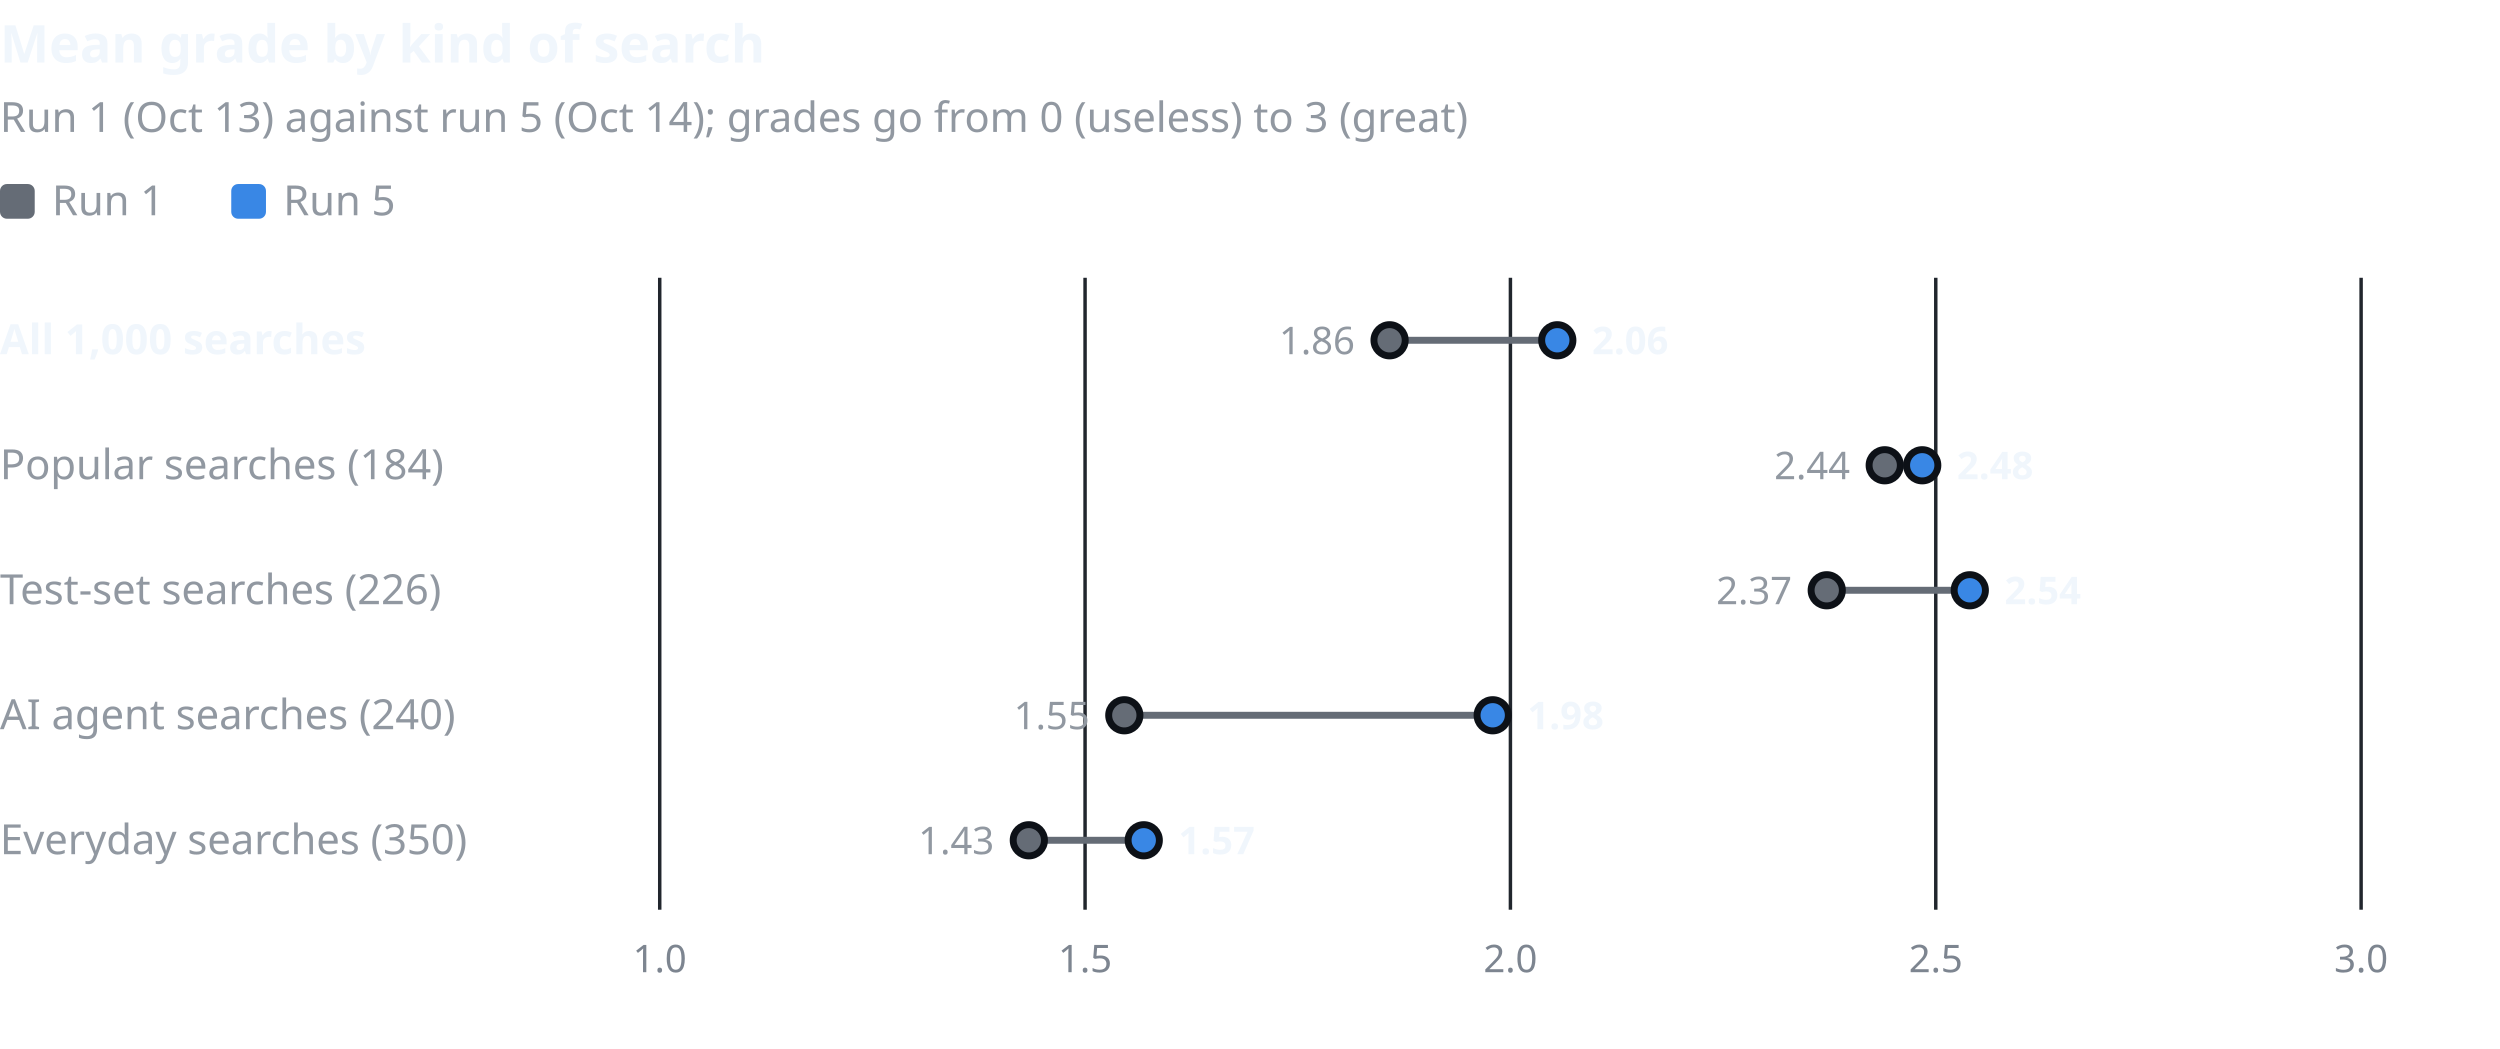
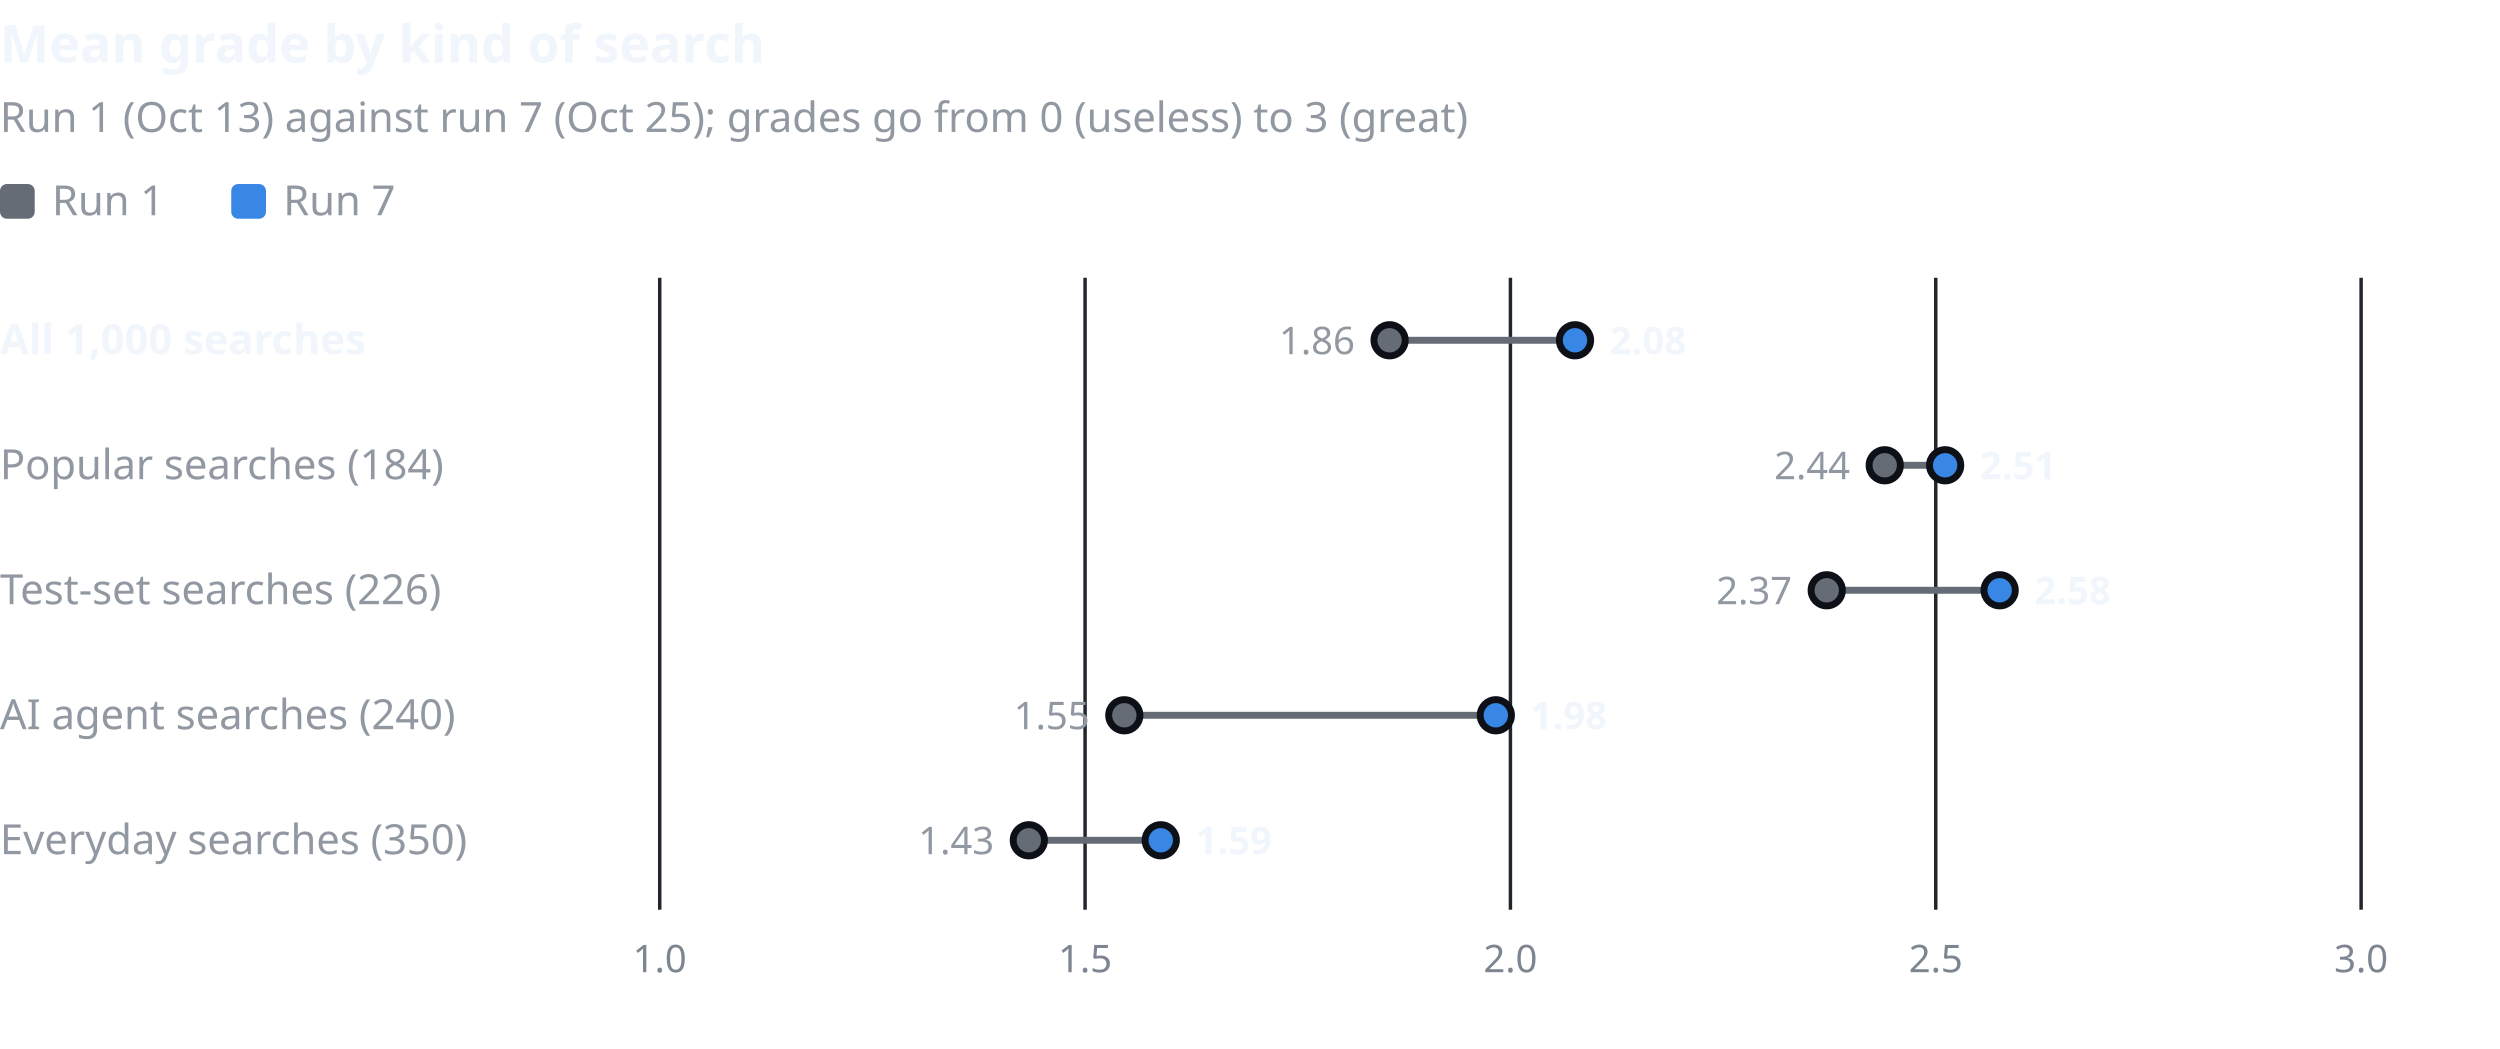
<svg xmlns="http://www.w3.org/2000/svg" width="720" height="302" viewBox="0 0 720 302" role="img" font-family="-apple-system,BlinkMacSystemFont,'Segoe UI','Noto Sans',Helvetica,Arial,sans-serif">
  <text x="0.0" y="18.0" font-size="15" fill="#f0f6fc" text-anchor="start" font-weight="600">Mean grade by kind of search</text>
-   <text x="0.0" y="38.0" font-size="12" fill="#9198a1" text-anchor="start" font-weight="400">Run 1 (Oct 13) against run 5 (Oct 14); grades go from 0 (useless) to 3 (great)</text>
+   <text x="0.0" y="38.0" font-size="12" fill="#9198a1" text-anchor="start" font-weight="400">Run 1 (Oct 13) against run 7 (Oct 25); grades go from 0 (useless) to 3 (great)</text>
  <rect x="0.0" y="53.0" width="10" height="10" rx="2" fill="#656c76" />
  <text x="15.0" y="62.0" font-size="12" fill="#9198a1" text-anchor="start" font-weight="400">Run 1</text>
  <rect x="66.6" y="53.0" width="10" height="10" rx="2" fill="#3987e5" />
-   <text x="81.6" y="62.0" font-size="12" fill="#9198a1" text-anchor="start" font-weight="400">Run 5</text>
+   <text x="81.6" y="62.0" font-size="12" fill="#9198a1" text-anchor="start" font-weight="400">Run 7</text>
  <line x1="190.0" y1="80.0" x2="190.0" y2="262.0" stroke="#21262d" stroke-width="1" />
  <text x="190.0" y="280.0" font-size="11" fill="#7d8590" text-anchor="middle" font-weight="400">1.0</text>
  <line x1="312.5" y1="80.0" x2="312.5" y2="262.0" stroke="#21262d" stroke-width="1" />
  <text x="312.5" y="280.0" font-size="11" fill="#7d8590" text-anchor="middle" font-weight="400">1.5</text>
  <line x1="435.0" y1="80.0" x2="435.0" y2="262.0" stroke="#21262d" stroke-width="1" />
  <text x="435.0" y="280.0" font-size="11" fill="#7d8590" text-anchor="middle" font-weight="400">2.0</text>
  <line x1="557.5" y1="80.0" x2="557.5" y2="262.0" stroke="#21262d" stroke-width="1" />
  <text x="557.5" y="280.0" font-size="11" fill="#7d8590" text-anchor="middle" font-weight="400">2.5</text>
  <line x1="680.0" y1="80.0" x2="680.0" y2="262.0" stroke="#21262d" stroke-width="1" />
  <text x="680.0" y="280.0" font-size="11" fill="#7d8590" text-anchor="middle" font-weight="400">3.0</text>
  <text x="0.0" y="102.0" font-size="12" fill="#f0f6fc" text-anchor="start" font-weight="600">All 1,000 searches</text>
-   <line x1="400.2" y1="98.0" x2="448.5" y2="98.0" stroke="#656c76" stroke-width="2" />
+   <line x1="400.2" y1="98.0" x2="453.6" y2="98.0" stroke="#656c76" stroke-width="2" />
  <circle cx="400.2" cy="98.0" r="4.5" fill="#656c76" stroke="#0d1117" stroke-width="2" />
-   <circle cx="448.5" cy="98.0" r="4.5" fill="#3987e5" stroke="#0d1117" stroke-width="2" />
+   <circle cx="453.6" cy="98.0" r="4.5" fill="#3987e5" stroke="#0d1117" stroke-width="2" />
  <text x="390.2" y="102.0" font-size="11" fill="#9198a1" text-anchor="end" font-weight="400">1.86</text>
-   <text x="458.5" y="102.0" font-size="11" fill="#f0f6fc" text-anchor="start" font-weight="600">2.06</text>
+   <text x="463.6" y="102.0" font-size="11" fill="#f0f6fc" text-anchor="start" font-weight="600">2.08</text>
  <text x="0.0" y="138.0" font-size="12" fill="#9198a1" text-anchor="start" font-weight="400">Popular searches (184)</text>
-   <line x1="542.8" y1="134.0" x2="553.6" y2="134.0" stroke="#656c76" stroke-width="2" />
+   <line x1="542.8" y1="134.0" x2="560.2" y2="134.0" stroke="#656c76" stroke-width="2" />
  <circle cx="542.8" cy="134.0" r="4.5" fill="#656c76" stroke="#0d1117" stroke-width="2" />
-   <circle cx="553.6" cy="134.0" r="4.5" fill="#3987e5" stroke="#0d1117" stroke-width="2" />
+   <circle cx="560.2" cy="134.0" r="4.5" fill="#3987e5" stroke="#0d1117" stroke-width="2" />
  <text x="532.8" y="138.0" font-size="11" fill="#9198a1" text-anchor="end" font-weight="400">2.44</text>
-   <text x="563.6" y="138.0" font-size="11" fill="#f0f6fc" text-anchor="start" font-weight="600">2.48</text>
+   <text x="570.2" y="138.0" font-size="11" fill="#f0f6fc" text-anchor="start" font-weight="600">2.51</text>
  <text x="0.0" y="174.0" font-size="12" fill="#9198a1" text-anchor="start" font-weight="400">Test-set searches (226)</text>
-   <line x1="526.1" y1="170.0" x2="567.3" y2="170.0" stroke="#656c76" stroke-width="2" />
+   <line x1="526.1" y1="170.0" x2="575.9" y2="170.0" stroke="#656c76" stroke-width="2" />
  <circle cx="526.1" cy="170.0" r="4.5" fill="#656c76" stroke="#0d1117" stroke-width="2" />
-   <circle cx="567.3" cy="170.0" r="4.5" fill="#3987e5" stroke="#0d1117" stroke-width="2" />
+   <circle cx="575.9" cy="170.0" r="4.5" fill="#3987e5" stroke="#0d1117" stroke-width="2" />
  <text x="516.1" y="174.0" font-size="11" fill="#9198a1" text-anchor="end" font-weight="400">2.37</text>
-   <text x="577.3" y="174.0" font-size="11" fill="#f0f6fc" text-anchor="start" font-weight="600">2.54</text>
+   <text x="585.9" y="174.0" font-size="11" fill="#f0f6fc" text-anchor="start" font-weight="600">2.58</text>
  <text x="0.0" y="210.0" font-size="12" fill="#9198a1" text-anchor="start" font-weight="400">AI agent searches (240)</text>
-   <line x1="323.8" y1="206.0" x2="429.9" y2="206.0" stroke="#656c76" stroke-width="2" />
+   <line x1="323.8" y1="206.0" x2="430.8" y2="206.0" stroke="#656c76" stroke-width="2" />
  <circle cx="323.8" cy="206.0" r="4.5" fill="#656c76" stroke="#0d1117" stroke-width="2" />
-   <circle cx="429.9" cy="206.0" r="4.5" fill="#3987e5" stroke="#0d1117" stroke-width="2" />
+   <circle cx="430.8" cy="206.0" r="4.5" fill="#3987e5" stroke="#0d1117" stroke-width="2" />
  <text x="313.8" y="210.0" font-size="11" fill="#9198a1" text-anchor="end" font-weight="400">1.55</text>
-   <text x="439.9" y="210.0" font-size="11" fill="#f0f6fc" text-anchor="start" font-weight="600">1.98</text>
+   <text x="440.8" y="210.0" font-size="11" fill="#f0f6fc" text-anchor="start" font-weight="600">1.98</text>
  <text x="0.0" y="246.0" font-size="12" fill="#9198a1" text-anchor="start" font-weight="400">Everyday searches (350)</text>
-   <line x1="296.3" y1="242.0" x2="329.4" y2="242.0" stroke="#656c76" stroke-width="2" />
+   <line x1="296.3" y1="242.0" x2="334.3" y2="242.0" stroke="#656c76" stroke-width="2" />
  <circle cx="296.3" cy="242.0" r="4.5" fill="#656c76" stroke="#0d1117" stroke-width="2" />
-   <circle cx="329.4" cy="242.0" r="4.5" fill="#3987e5" stroke="#0d1117" stroke-width="2" />
+   <circle cx="334.3" cy="242.0" r="4.5" fill="#3987e5" stroke="#0d1117" stroke-width="2" />
  <text x="286.3" y="246.0" font-size="11" fill="#9198a1" text-anchor="end" font-weight="400">1.43</text>
-   <text x="339.4" y="246.0" font-size="11" fill="#f0f6fc" text-anchor="start" font-weight="600">1.57</text>
+   <text x="344.3" y="246.0" font-size="11" fill="#f0f6fc" text-anchor="start" font-weight="600">1.59</text>
</svg>
